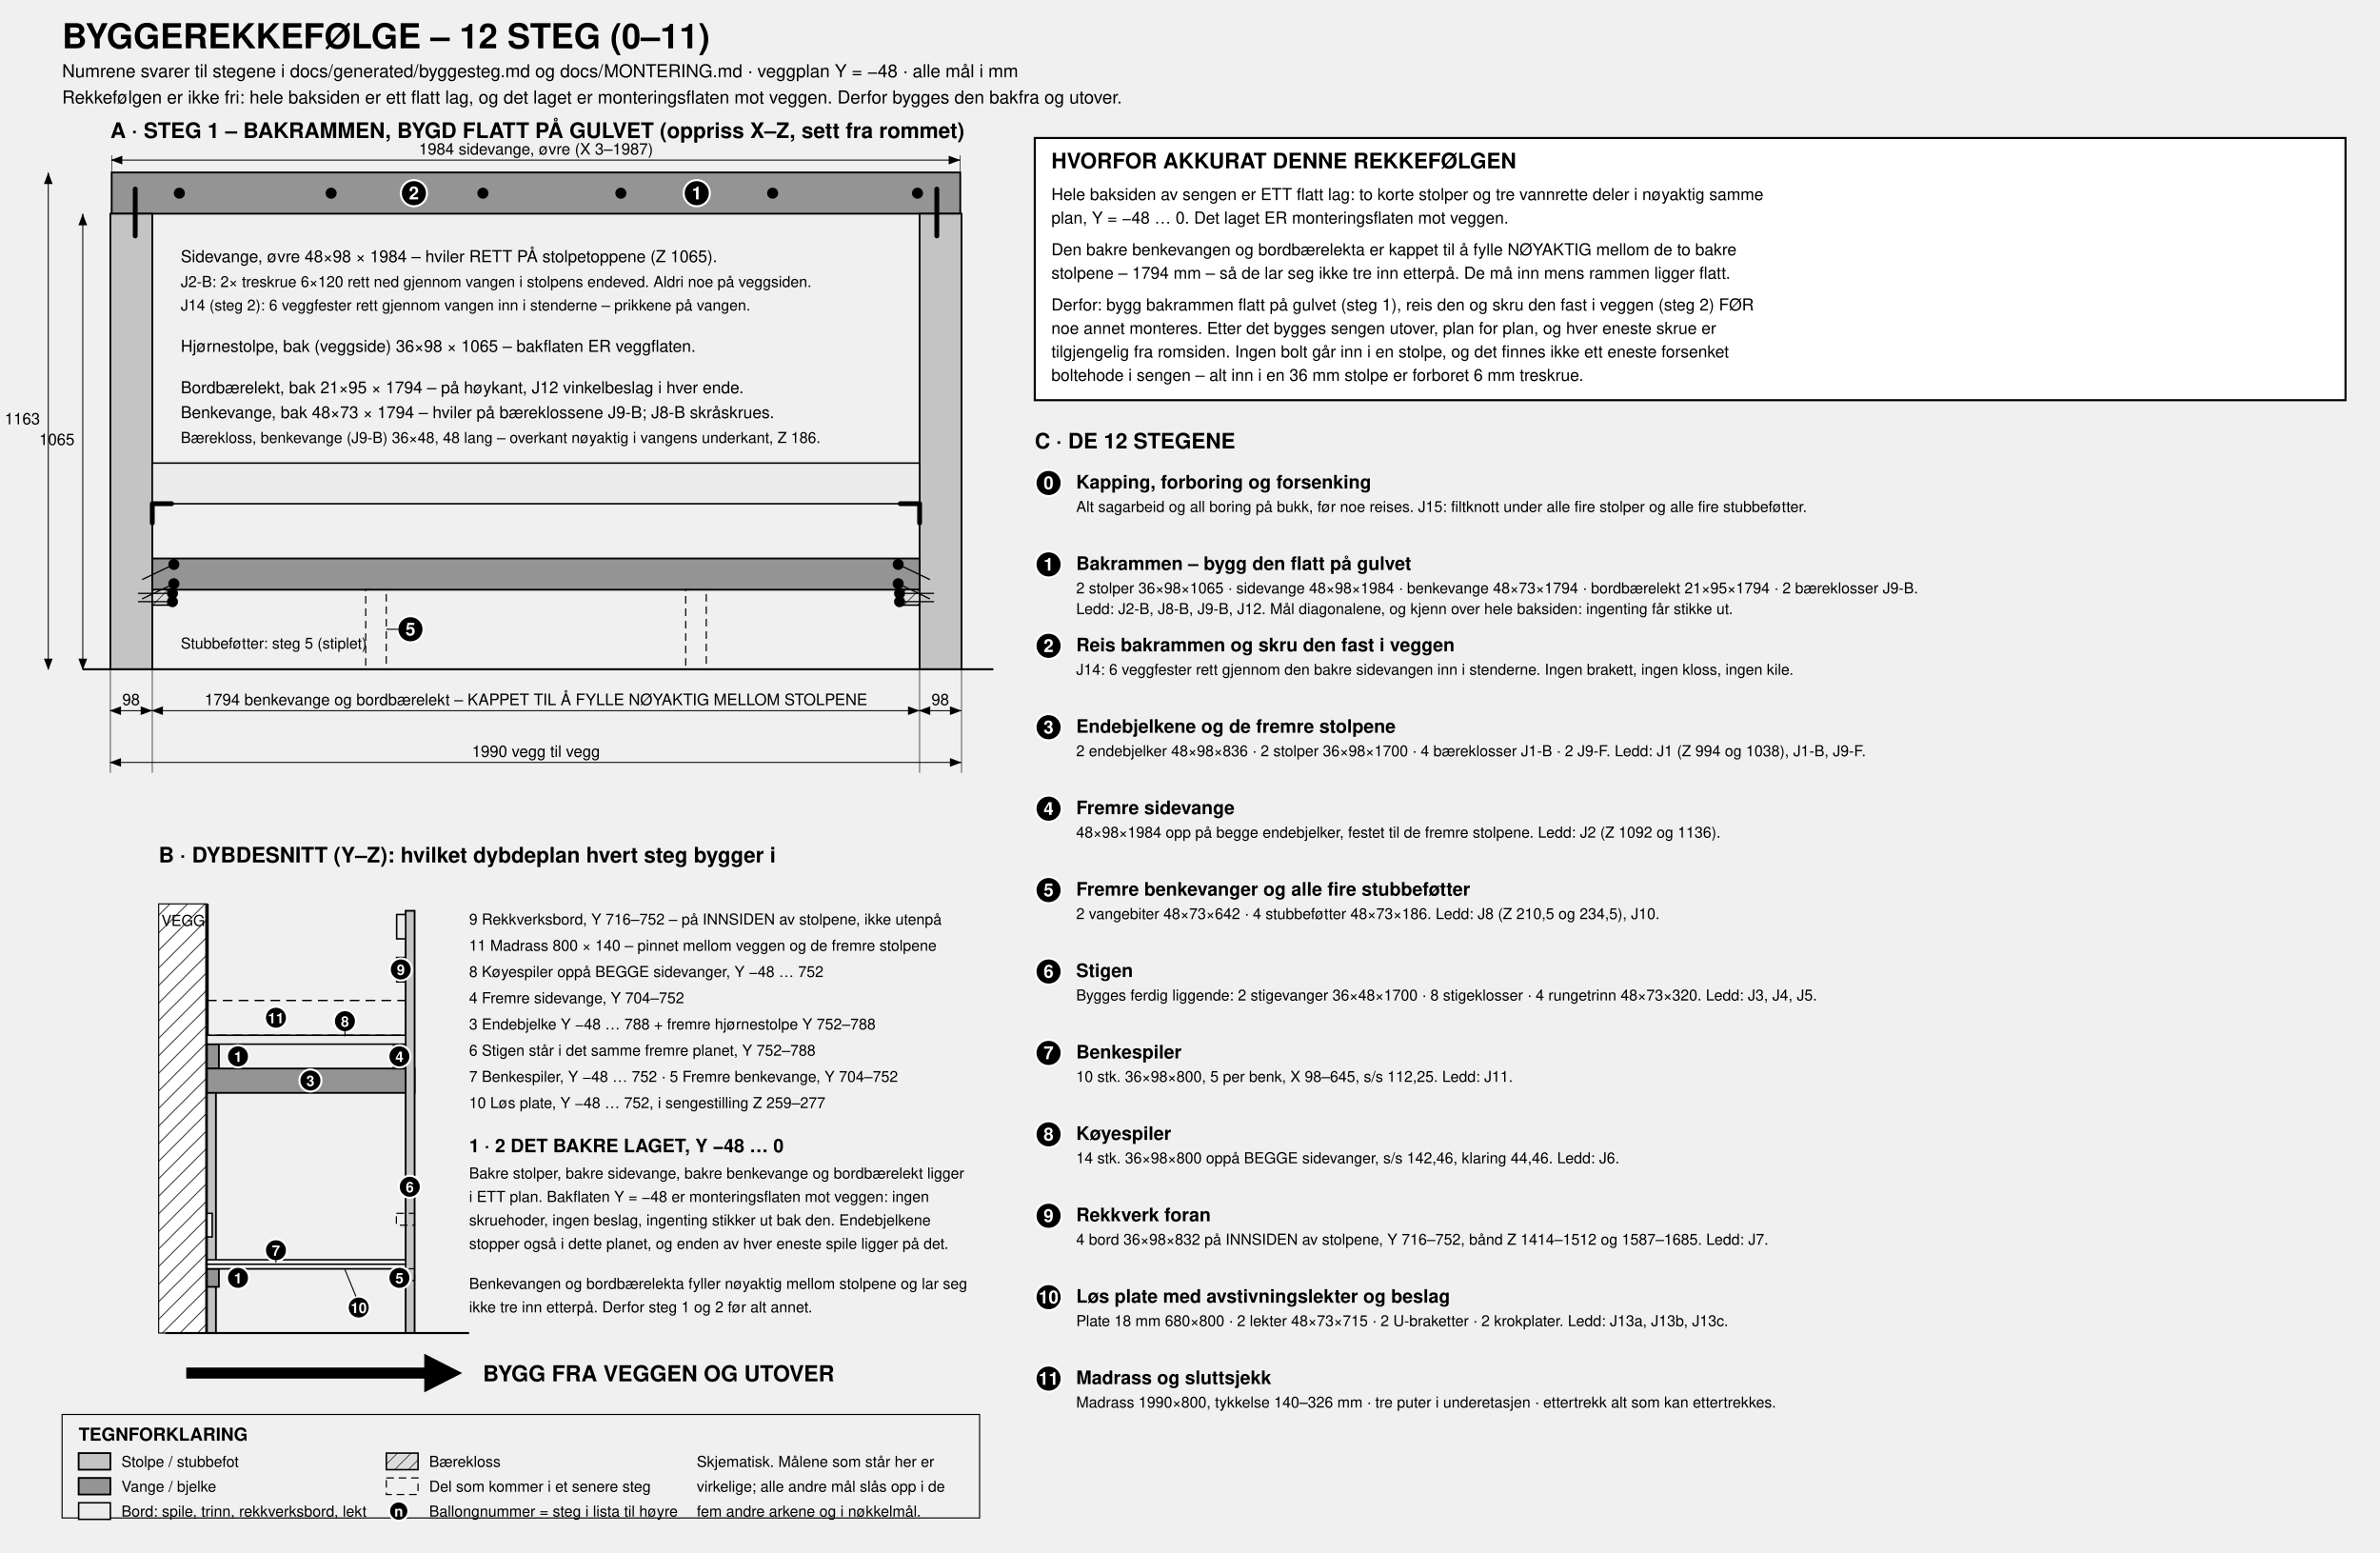
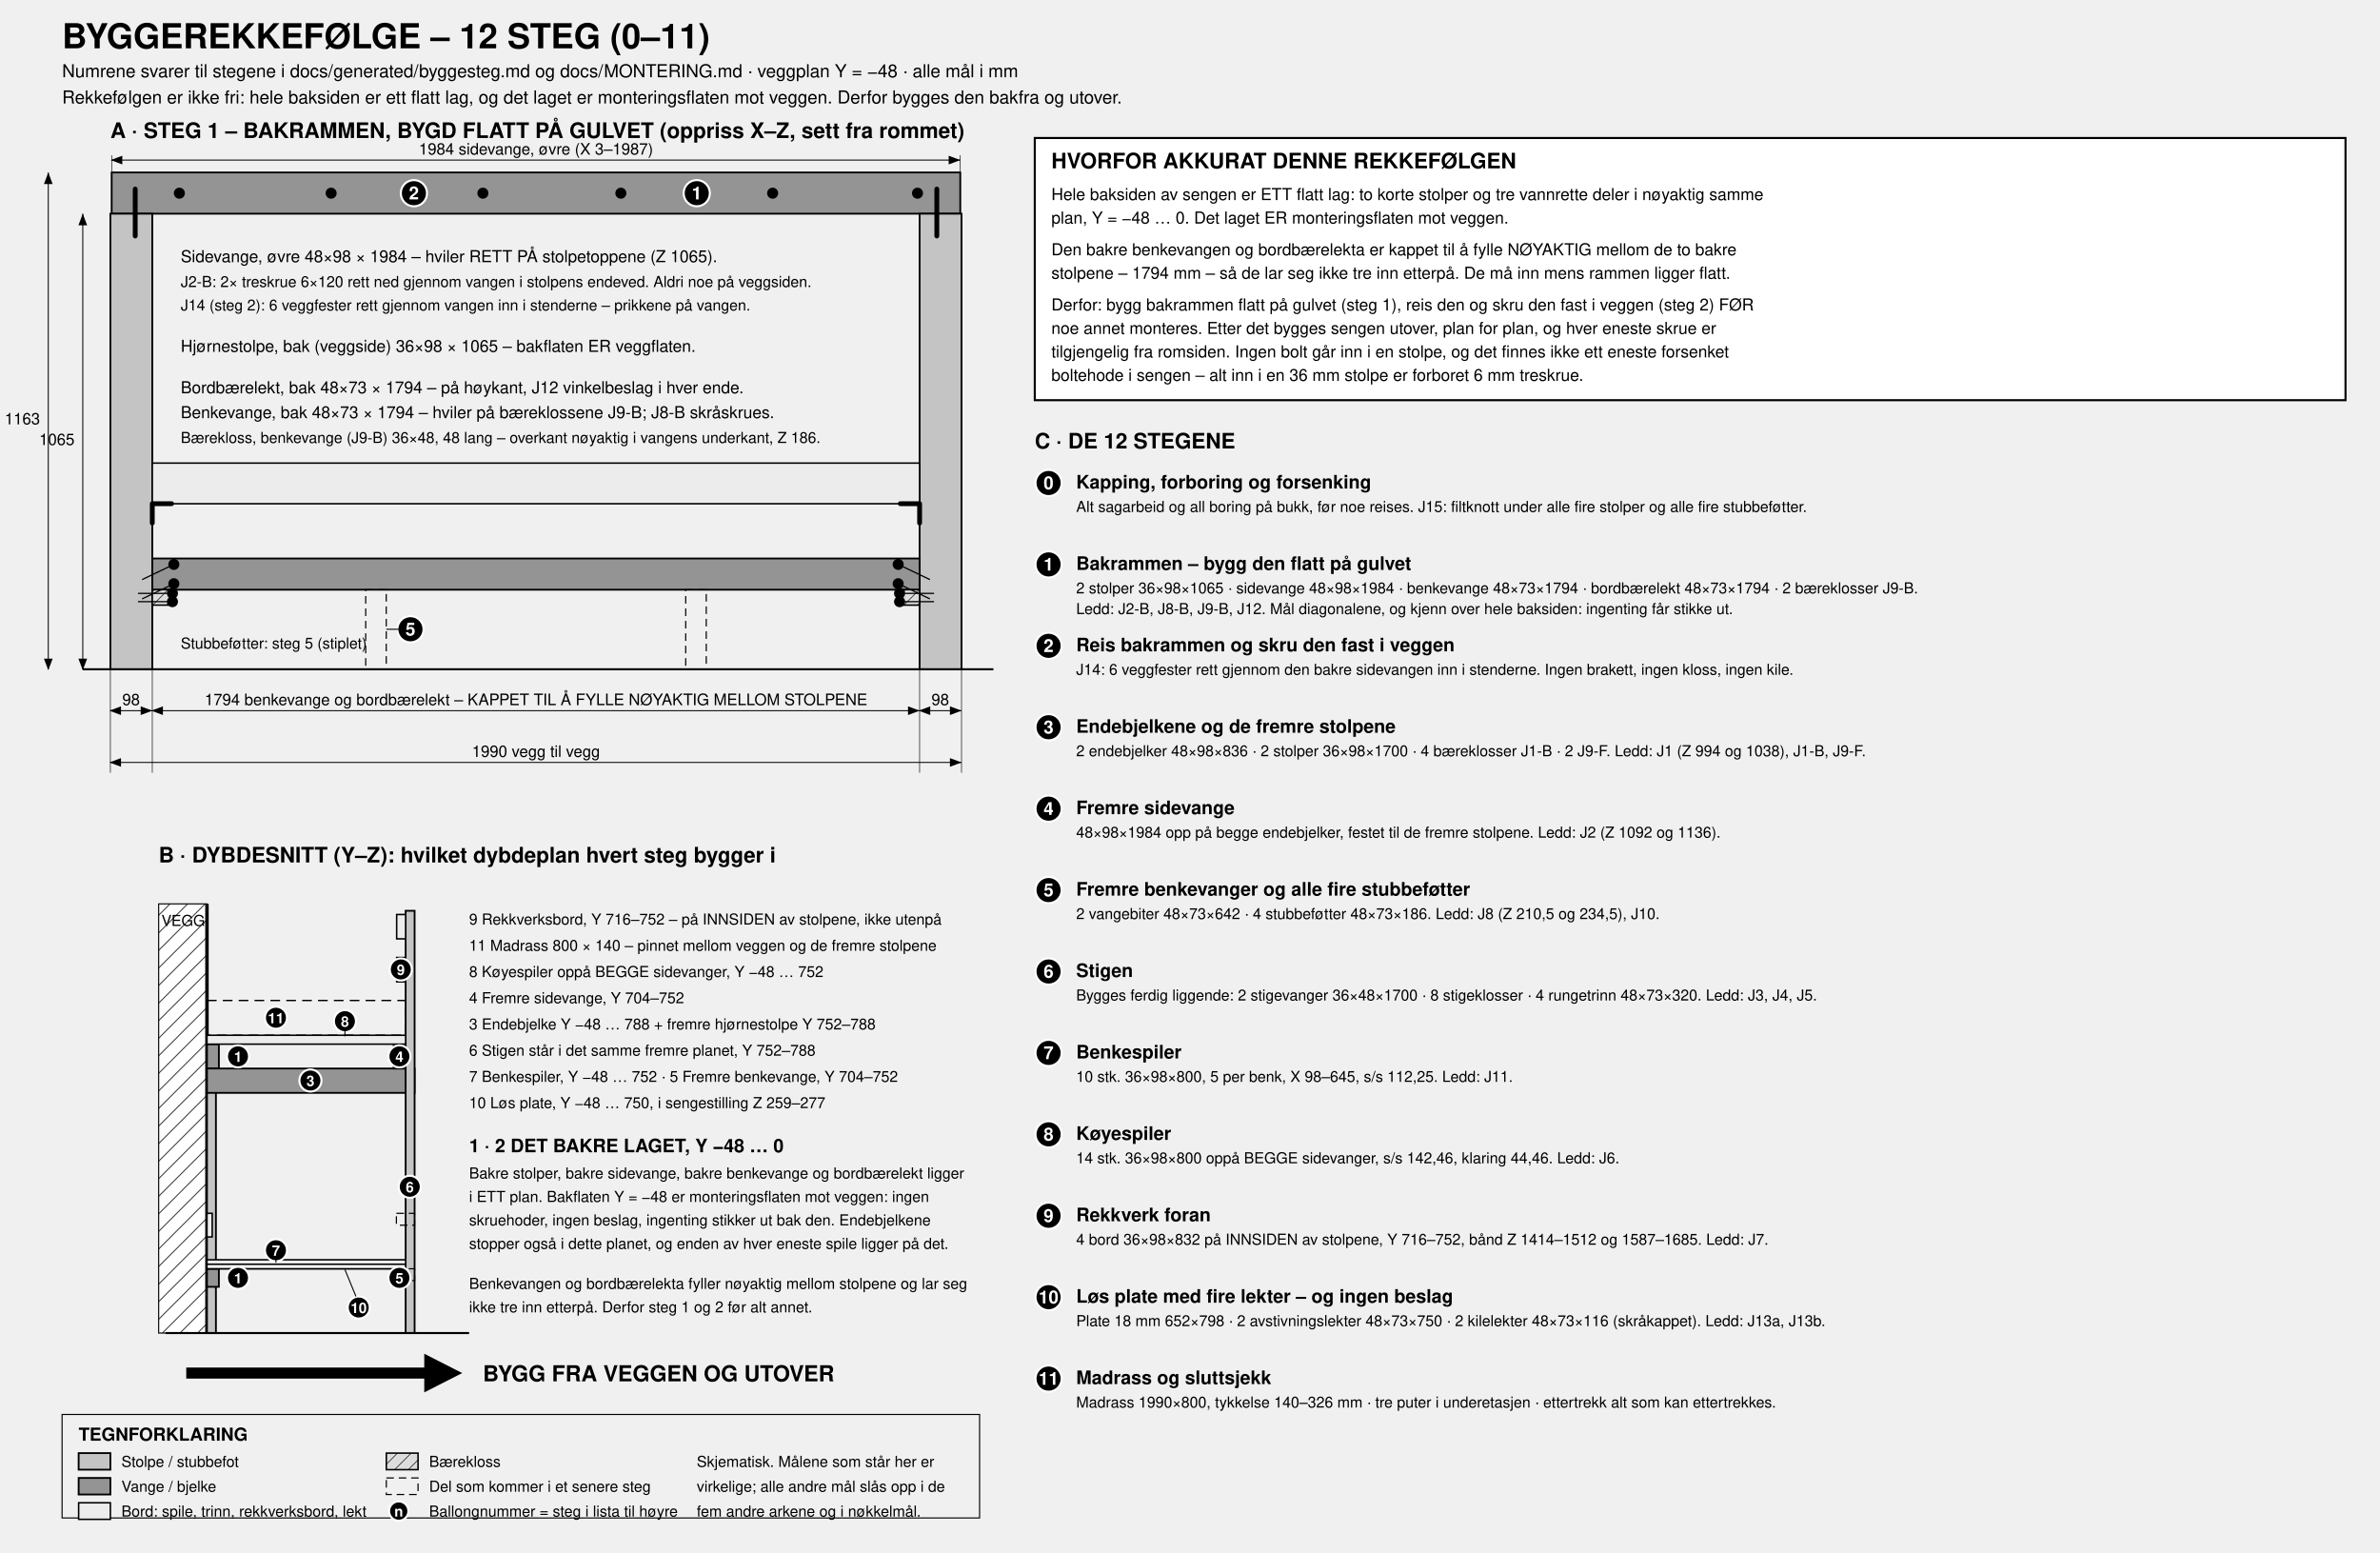
<svg xmlns="http://www.w3.org/2000/svg" viewBox="0 150 3450 2250" width="1600">
  <defs>
    <marker id="aE" markerWidth="13" markerHeight="10" refX="12" refY="4.5" orient="auto">
      <path d="M0,0 L12,4.5 L0,9 z" fill="#000" />
    </marker>
    <marker id="aS" markerWidth="13" markerHeight="10" refX="1" refY="4.5" orient="auto">
      <path d="M12,0 L0,4.5 L12,9 z" fill="#000" />
    </marker>
    <pattern id="wallh" width="18" height="18" patternUnits="userSpaceOnUse" patternTransform="rotate(45)">
      <rect width="18" height="18" fill="#fff" />
      <line x1="0" y1="0" x2="0" y2="18" stroke="#000" stroke-width="2" />
    </pattern>
    <pattern id="hatch" width="14" height="14" patternUnits="userSpaceOnUse" patternTransform="rotate(45)">
      <rect width="14" height="14" fill="#dcdcdc" />
      <line x1="0" y1="0" x2="0" y2="14" stroke="#000" stroke-width="1.7" />
    </pattern>
  </defs>
  <style>
    svg  { background:#fff; }
    text { font-family:Helvetica,Arial,sans-serif; fill:#000; font-size:24px; }
    .ttl { font-size:50px; font-weight:bold; }
    .sub { font-size:26px; }
    .pt  { font-size:31px; font-weight:bold; }
    .st  { font-size:27px; font-weight:bold; }
    .lbl { font-size:24px; }
    .sml { font-size:22px; }
    .dm  { font-size:23px; }
    .leg { font-size:26px; font-weight:bold; }
    .arrowlbl { font-size:32px; font-weight:bold; }
    .bal   { fill:#000; stroke:#fff; stroke-width:3; }
    .baln  { font-size:26px; font-weight:bold; fill:#fff; }
    .baln2 { font-size:21px; font-weight:bold; fill:#fff; }
    .pst { fill:#c4c4c4; stroke:#000; stroke-width:2.6; }
    .rai { fill:#949494; stroke:#000; stroke-width:2.6; }
    .brd { fill:#ececec; stroke:#000; stroke-width:2.2; }
    .blk { fill:url(#hatch); stroke:#000; stroke-width:2.2; }
    .pnl { fill:#fbfbfb; stroke:#000; stroke-width:2.2; }
    .gho { fill:none; stroke:#000; stroke-width:1.7; stroke-dasharray:11 7; }
    .mat { fill:none; stroke:#000; stroke-width:2; stroke-dasharray:14 9; }
    .wall{ fill:url(#wallh); stroke:#000; stroke-width:1.6; }
    .wallface { stroke:#000; stroke-width:5; }
    .dim { fill:none; stroke:#000; stroke-width:1.4; }
    .ext { fill:none; stroke:#000; stroke-width:0.9; }
    .ldr { fill:none; stroke:#000; stroke-width:1.5; }
    .grd { stroke:#000; stroke-width:3; }
    .scr { fill:#000; stroke:none; }
    .scrl{ fill:none; stroke:#000; stroke-width:1.8; }
    .stll{ fill:none; stroke:#000; stroke-width:7; stroke-linejoin:round; stroke-linecap:round; }
    .bigarrow { stroke:#000; stroke-width:16; }
    .legbox { fill:none; stroke:#000; stroke-width:1.6; }
    .notebox{ fill:#fff; stroke:#000; stroke-width:3; }
  </style>
  <text x="90" y="220" class="ttl">BYGGEREKKEFØLGE – 12 STEG (0–11)</text>
  <text x="90" y="262" class="sub">Numrene svarer til stegene i docs/generated/byggesteg.md og docs/MONTERING.md · veggplan Y = −48 · alle mål i mm</text>
  <text x="90" y="300" class="sub">Rekkefølgen er ikke fri: hele baksiden er ett flatt lag, og det laget er monteringsflaten mot veggen. Derfor bygges den bakfra og utover.</text>
  <text x="160" y="350" class="pt" text-anchor="start">A · STEG 1 – BAKRAMMEN, BYGD FLATT PÅ GULVET (oppriss X–Z, sett fra rommet)</text>
  <line x1="161.86" y1="399" x2="161.86" y2="375" class="ext" />
  <line x1="1392" y1="399" x2="1392" y2="375" class="ext" />
  <line x1="161.86" y1="382" x2="1392" y2="382" class="dim" marker-start="url(#aS)" marker-end="url(#aE)" />
  <text x="777" y="374" class="dm" text-anchor="middle">1984  sidevange, øvre (X 3–1987)</text>
  <rect x="161.86" y="399.94" width="1230.14" height="59.76" class="rai" />
  <rect x="160" y="459.7" width="60.76" height="660.3" class="pst" />
  <rect x="1333.04" y="459.7" width="60.76" height="660.3" class="pst" />
  <rect x="220.76" y="821.16" width="1112.28" height="58.9" class="brd" />
  <rect x="220.76" y="959.42" width="1112.28" height="45.26" class="rai" />
  <rect x="220.76" y="1004.68" width="29.76" height="22.32" class="blk" />
  <rect x="1303.28" y="1004.68" width="29.76" height="22.32" class="blk" />
  <rect x="530.14" y="1004.68" width="29.76" height="115.32" class="gho" />
  <rect x="994" y="1004.68" width="29.76" height="115.32" class="gho" />
  <line x1="120" y1="1120" x2="1440" y2="1120" class="grd" />
  <line x1="196" y1="492" x2="196" y2="424" class="stll" />
  <line x1="1358" y1="492" x2="1358" y2="424" class="stll" />
  <circle cx="260" cy="430" r="8" class="scr" />
  <circle cx="480" cy="430" r="8" class="scr" />
  <circle cx="700" cy="430" r="8" class="scr" />
  <circle cx="900" cy="430" r="8" class="scr" />
  <circle cx="1120" cy="430" r="8" class="scr" />
  <circle cx="1330" cy="430" r="8" class="scr" />
  <line x1="252" y1="968" x2="206" y2="990" class="scrl" />
  <circle cx="252" cy="968" r="8" class="scr" />
  <line x1="252" y1="996" x2="206" y2="1018" class="scrl" />
  <circle cx="252" cy="996" r="8" class="scr" />
  <line x1="1302" y1="968" x2="1348" y2="990" class="scrl" />
  <circle cx="1302" cy="968" r="8" class="scr" />
  <line x1="1302" y1="996" x2="1348" y2="1018" class="scrl" />
  <circle cx="1302" cy="996" r="8" class="scr" />
  <line x1="250" y1="1010" x2="200" y2="1010" class="scrl" />
  <circle cx="250" cy="1010" r="8" class="scr" />
  <line x1="250" y1="1022" x2="200" y2="1022" class="scrl" />
  <circle cx="250" cy="1022" r="8" class="scr" />
  <line x1="1304" y1="1010" x2="1354" y2="1010" class="scrl" />
  <circle cx="1304" cy="1010" r="8" class="scr" />
  <line x1="1304" y1="1022" x2="1354" y2="1022" class="scrl" />
  <circle cx="1304" cy="1022" r="8" class="scr" />
  <polyline points="248.76,880 220.76,880 220.76,908" class="stll" />
  <polyline points="1305.04,880 1333.04,880 1333.04,908" class="stll" />
  <circle cx="600" cy="430" r="19" class="bal" />
  <text x="600" y="439" class="baln" text-anchor="middle">2</text>
  <circle cx="1010" cy="430" r="19" class="bal" />
  <text x="1010" y="439" class="baln" text-anchor="middle">1</text>
  <circle cx="595" cy="1062" r="19" class="bal" />
  <text x="595" y="1071" class="baln" text-anchor="middle">5</text>
  <line x1="578" y1="1062" x2="560" y2="1062" class="ldr" />
  <text x="262" y="530" class="lbl" text-anchor="start">Sidevange, øvre 48×98 × 1984 – hviler RETT PÅ stolpetoppene (Z 1065).</text>
  <text x="262" y="566" class="sml" text-anchor="start">J2-B: 2× treskrue 6×120 rett ned gjennom vangen i stolpens endeved. Aldri noe på veggsiden.</text>
  <text x="262" y="600" class="sml" text-anchor="start">J14 (steg 2): 6 veggfester rett gjennom vangen inn i stenderne – prikkene på vangen.</text>
  <text x="262" y="660" class="lbl" text-anchor="start">Hjørnestolpe, bak (veggside) 36×98 × 1065 – bakflaten ER veggflaten.</text>
-   <text x="262" y="720" class="lbl" text-anchor="start">Bordbærelekt, bak 21×95 × 1794 – på høykant, J12 vinkelbeslag i hver ende.</text>
+   <text x="262" y="720" class="lbl" text-anchor="start">Bordbærelekt, bak 48×73 × 1794 – på høykant, J12 vinkelbeslag i hver ende.</text>
  <text x="262" y="756" class="lbl" text-anchor="start">Benkevange, bak 48×73 × 1794 – hviler på bæreklossene J9-B; J8-B skråskrues.</text>
  <text x="262" y="792" class="sml" text-anchor="start">Bærekloss, benkevange (J9-B) 36×48, 48 lang – overkant nøyaktig i vangens underkant, Z 186.</text>
  <text x="262" y="1090" class="sml" text-anchor="start">Stubbeføtter: steg 5 (stiplet)</text>
  <line x1="160" y1="1120" x2="160" y2="1270" class="ext" />
  <line x1="220.76" y1="1120" x2="220.76" y2="1270" class="ext" />
  <line x1="1333.04" y1="1120" x2="1333.04" y2="1270" class="ext" />
  <line x1="1393.8" y1="1120" x2="1393.8" y2="1270" class="ext" />
  <line x1="160" y1="1180" x2="220.76" y2="1180" class="dim" marker-start="url(#aS)" marker-end="url(#aE)" />
  <text x="190" y="1172" class="dm" text-anchor="middle">98</text>
  <line x1="220.76" y1="1180" x2="1333.04" y2="1180" class="dim" marker-start="url(#aS)" marker-end="url(#aE)" />
  <text x="777" y="1172" class="dm" text-anchor="middle">1794  benkevange og bordbærelekt – KAPPET TIL Å FYLLE NØYAKTIG MELLOM STOLPENE</text>
  <line x1="1333.04" y1="1180" x2="1393.8" y2="1180" class="dim" marker-start="url(#aS)" marker-end="url(#aE)" />
  <text x="1363" y="1172" class="dm" text-anchor="middle">98</text>
  <line x1="160" y1="1255" x2="1393.8" y2="1255" class="dim" marker-start="url(#aS)" marker-end="url(#aE)" />
  <text x="777" y="1247" class="dm" text-anchor="middle">1990  vegg til vegg</text>
  <line x1="120" y1="1120" x2="120" y2="459.7" class="dim" marker-start="url(#aS)" marker-end="url(#aE)" />
  <text x="108" y="795" class="dm" text-anchor="end">1065</text>
  <line x1="70" y1="1120" x2="70" y2="399.94" class="dim" marker-start="url(#aS)" marker-end="url(#aE)" />
  <text x="58" y="765" class="dm" text-anchor="end">1163</text>
  <text x="230" y="1400" class="pt" text-anchor="start">B · DYBDESNITT (Y–Z): hvilket dybdeplan hvert steg bygger i</text>
  <rect x="230" y="1460" width="70" height="622" class="wall" />
  <line x1="300" y1="1460" x2="300" y2="2082" class="wallface" />
  <text x="234" y="1492" class="sml" text-anchor="start">VEGG</text>
  <rect x="300" y="1698.6" width="13" height="383.4" class="pst" />
  <rect x="300" y="1663.3" width="17.3" height="35.3" class="rai" />
  <rect x="300" y="1988.8" width="17.3" height="26.2" class="rai" />
  <rect x="300" y="1908.5" width="7.6" height="34.2" class="brd" />
  <rect x="300" y="1698.6" width="301" height="35.3" class="rai" />
  <rect x="588" y="1470" width="13" height="612" class="pst" />
  <rect x="570.7" y="1663.3" width="17.3" height="35.3" class="rai" />
  <rect x="570.7" y="1988.8" width="17.3" height="26.2" class="rai" />
  <rect x="574.6" y="1988.8" width="26.4" height="17.2" class="gho" />
  <rect x="574.6" y="1908.5" width="26.4" height="17.2" class="gho" />
  <rect x="300" y="1975.8" width="288" height="13" class="brd" />
  <rect x="300" y="1650.4" width="288" height="12.9" class="brd" />
  <rect x="300" y="1600" width="288" height="50.4" class="mat" />
  <rect x="575" y="1537.7" width="13" height="35.3" class="brd" />
  <rect x="575" y="1475.4" width="13" height="35.3" class="brd" />
  <rect x="300" y="1982.3" width="288" height="6.5" class="pnl" />
  <line x1="240" y1="2082" x2="680" y2="2082" class="grd" />
  <circle cx="345" cy="1681" r="16" class="bal" />
  <text x="345" y="1689" class="baln2" text-anchor="middle">1</text>
  <circle cx="345" cy="2002" r="16" class="bal" />
  <text x="345" y="2010" class="baln2" text-anchor="middle">1</text>
  <circle cx="450" cy="1716" r="16" class="bal" />
  <text x="450" y="1724" class="baln2" text-anchor="middle">3</text>
  <circle cx="579" cy="1681" r="16" class="bal" />
  <text x="579" y="1689" class="baln2" text-anchor="middle">4</text>
  <circle cx="579" cy="2002" r="16" class="bal" />
  <text x="579" y="2010" class="baln2" text-anchor="middle">5</text>
  <circle cx="594" cy="1870" r="16" class="bal" />
  <text x="594" y="1878" class="baln2" text-anchor="middle">6</text>
  <circle cx="400" cy="1962" r="16" class="bal" />
  <text x="400" y="1970" class="baln2" text-anchor="middle">7</text>
  <line x1="400" y1="1972" x2="400" y2="1980" class="ldr" />
  <circle cx="500" cy="1630" r="16" class="bal" />
  <text x="500" y="1638" class="baln2" text-anchor="middle">8</text>
  <line x1="500" y1="1640" x2="500" y2="1652" class="ldr" />
  <circle cx="581" cy="1555" r="16" class="bal" />
  <text x="581" y="1563" class="baln2" text-anchor="middle">9</text>
  <circle cx="520" cy="2045" r="16" class="bal" />
  <text x="520" y="2053" class="baln2" text-anchor="middle">10</text>
  <line x1="516" y1="2029" x2="500" y2="1990" class="ldr" />
  <circle cx="400" cy="1625" r="16" class="bal" />
  <text x="400" y="1633" class="baln2" text-anchor="middle">11</text>
  <text x="680" y="1490" class="sml" text-anchor="start">9   Rekkverksbord, Y 716–752 – på INNSIDEN av stolpene, ikke utenpå</text>
  <text x="680" y="1528" class="sml" text-anchor="start">11  Madrass 800 × 140 – pinnet mellom veggen og de fremre stolpene</text>
  <text x="680" y="1566" class="sml" text-anchor="start">8   Køyespiler oppå BEGGE sidevanger, Y −48 … 752</text>
  <text x="680" y="1604" class="sml" text-anchor="start">4   Fremre sidevange, Y 704–752</text>
  <text x="680" y="1642" class="sml" text-anchor="start">3   Endebjelke Y −48 … 788 + fremre hjørnestolpe Y 752–788</text>
  <text x="680" y="1680" class="sml" text-anchor="start">6   Stigen står i det samme fremre planet, Y 752–788</text>
  <text x="680" y="1718" class="sml" text-anchor="start">7   Benkespiler, Y −48 … 752 · 5 Fremre benkevange, Y 704–752</text>
-   <text x="680" y="1756" class="sml" text-anchor="start">10  Løs plate, Y −48 … 752, i sengestilling Z 259–277</text>
+   <text x="680" y="1756" class="sml" text-anchor="start">10  Løs plate, Y −48 … 750, i sengestilling Z 259–277</text>
  <text x="680" y="1820" class="st" text-anchor="start">1 · 2   DET BAKRE LAGET, Y −48 … 0</text>
  <text x="680" y="1858" class="sml" text-anchor="start">Bakre stolper, bakre sidevange, bakre benkevange og bordbærelekt ligger</text>
  <text x="680" y="1892" class="sml" text-anchor="start">i ETT plan. Bakflaten Y = −48 er monteringsflaten mot veggen: ingen</text>
  <text x="680" y="1926" class="sml" text-anchor="start">skruehoder, ingen beslag, ingenting stikker ut bak den. Endebjelkene</text>
  <text x="680" y="1960" class="sml" text-anchor="start">stopper også i dette planet, og enden av hver eneste spile ligger på det.</text>
  <text x="680" y="2018" class="sml" text-anchor="start">Benkevangen og bordbærelekta fyller nøyaktig mellom stolpene og lar seg</text>
  <text x="680" y="2052" class="sml" text-anchor="start">ikke tre inn etterpå. Derfor steg 1 og 2 før alt annet.</text>
  <line x1="270" y1="2140" x2="620" y2="2140" class="bigarrow" />
  <polygon points="670,2140 615,2112 615,2168" class="scr" />
  <text x="700" y="2152" class="arrowlbl" text-anchor="start">BYGG FRA VEGGEN OG UTOVER</text>
  <rect x="1500" y="350" width="1900" height="380" class="notebox" />
  <text x="1524" y="394" class="pt" text-anchor="start">HVORFOR AKKURAT DENNE REKKEFØLGEN</text>
  <text x="1524" y="440" class="lbl" text-anchor="start">Hele baksiden av sengen er ETT flatt lag: to korte stolper og tre vannrette deler i nøyaktig samme</text>
  <text x="1524" y="474" class="lbl" text-anchor="start">plan, Y = −48 … 0. Det laget ER monteringsflaten mot veggen.</text>
  <text x="1524" y="520" class="lbl" text-anchor="start">Den bakre benkevangen og bordbærelekta er kappet til å fylle NØYAKTIG mellom de to bakre</text>
  <text x="1524" y="554" class="lbl" text-anchor="start">stolpene – 1794 mm – så de lar seg ikke tre inn etterpå. De må inn mens rammen ligger flatt.</text>
  <text x="1524" y="600" class="lbl" text-anchor="start">Derfor: bygg bakrammen flatt på gulvet (steg 1), reis den og skru den fast i veggen (steg 2) FØR</text>
  <text x="1524" y="634" class="lbl" text-anchor="start">noe annet monteres. Etter det bygges sengen utover, plan for plan, og hver eneste skrue er</text>
  <text x="1524" y="668" class="lbl" text-anchor="start">tilgjengelig fra romsiden. Ingen bolt går inn i en stolpe, og det finnes ikke ett eneste forsenket</text>
  <text x="1524" y="702" class="lbl" text-anchor="start">boltehode i sengen – alt inn i en 36 mm stolpe er forboret 6 mm treskrue.</text>
  <text x="1500" y="800" class="pt" text-anchor="start">C · DE 12 STEGENE</text>
  <circle cx="1520" cy="850" r="19" class="bal" />
  <text x="1520" y="859" class="baln" text-anchor="middle">0</text>
  <text x="1560" y="858" class="st" text-anchor="start">Kapping, forboring og forsenking</text>
  <text x="1560" y="892" class="sml" text-anchor="start">Alt sagarbeid og all boring på bukk, før noe reises. J15: filtknott under alle fire stolper og alle fire stubbeføtter.</text>
  <circle cx="1520" cy="968" r="19" class="bal" />
  <text x="1520" y="977" class="baln" text-anchor="middle">1</text>
  <text x="1560" y="976" class="st" text-anchor="start">Bakrammen – bygg den flatt på gulvet</text>
-   <text x="1560" y="1010" class="sml" text-anchor="start">2 stolper 36×98×1065 · sidevange 48×98×1984 · benkevange 48×73×1794 · bordbærelekt 21×95×1794 · 2 bæreklosser J9-B.</text>
+   <text x="1560" y="1010" class="sml" text-anchor="start">2 stolper 36×98×1065 · sidevange 48×98×1984 · benkevange 48×73×1794 · bordbærelekt 48×73×1794 · 2 bæreklosser J9-B.</text>
  <text x="1560" y="1040" class="sml" text-anchor="start">Ledd: J2-B, J8-B, J9-B, J12.  Mål diagonalene, og kjenn over hele baksiden: ingenting får stikke ut.</text>
  <circle cx="1520" cy="1086" r="19" class="bal" />
  <text x="1520" y="1095" class="baln" text-anchor="middle">2</text>
  <text x="1560" y="1094" class="st" text-anchor="start">Reis bakrammen og skru den fast i veggen</text>
  <text x="1560" y="1128" class="sml" text-anchor="start">J14: 6 veggfester rett gjennom den bakre sidevangen inn i stenderne. Ingen brakett, ingen kloss, ingen kile.</text>
  <circle cx="1520" cy="1204" r="19" class="bal" />
  <text x="1520" y="1213" class="baln" text-anchor="middle">3</text>
  <text x="1560" y="1212" class="st" text-anchor="start">Endebjelkene og de fremre stolpene</text>
  <text x="1560" y="1246" class="sml" text-anchor="start">2 endebjelker 48×98×836 · 2 stolper 36×98×1700 · 4 bæreklosser J1-B · 2 J9-F.  Ledd: J1 (Z 994 og 1038), J1-B, J9-F.</text>
  <circle cx="1520" cy="1322" r="19" class="bal" />
  <text x="1520" y="1331" class="baln" text-anchor="middle">4</text>
  <text x="1560" y="1330" class="st" text-anchor="start">Fremre sidevange</text>
  <text x="1560" y="1364" class="sml" text-anchor="start">48×98×1984 opp på begge endebjelker, festet til de fremre stolpene.  Ledd: J2 (Z 1092 og 1136).</text>
  <circle cx="1520" cy="1440" r="19" class="bal" />
  <text x="1520" y="1449" class="baln" text-anchor="middle">5</text>
  <text x="1560" y="1448" class="st" text-anchor="start">Fremre benkevanger og alle fire stubbeføtter</text>
  <text x="1560" y="1482" class="sml" text-anchor="start">2 vangebiter 48×73×642 · 4 stubbeføtter 48×73×186.  Ledd: J8 (Z 210,5 og 234,5), J10.</text>
  <circle cx="1520" cy="1558" r="19" class="bal" />
  <text x="1520" y="1567" class="baln" text-anchor="middle">6</text>
  <text x="1560" y="1566" class="st" text-anchor="start">Stigen</text>
  <text x="1560" y="1600" class="sml" text-anchor="start">Bygges ferdig liggende: 2 stigevanger 36×48×1700 · 8 stigeklosser · 4 rungetrinn 48×73×320.  Ledd: J3, J4, J5.</text>
  <circle cx="1520" cy="1676" r="19" class="bal" />
  <text x="1520" y="1685" class="baln" text-anchor="middle">7</text>
  <text x="1560" y="1684" class="st" text-anchor="start">Benkespiler</text>
  <text x="1560" y="1718" class="sml" text-anchor="start">10 stk. 36×98×800, 5 per benk, X 98–645, s/s 112,25.  Ledd: J11.</text>
  <circle cx="1520" cy="1794" r="19" class="bal" />
  <text x="1520" y="1803" class="baln" text-anchor="middle">8</text>
  <text x="1560" y="1802" class="st" text-anchor="start">Køyespiler</text>
  <text x="1560" y="1836" class="sml" text-anchor="start">14 stk. 36×98×800 oppå BEGGE sidevanger, s/s 142,46, klaring 44,46.  Ledd: J6.</text>
  <circle cx="1520" cy="1912" r="19" class="bal" />
  <text x="1520" y="1921" class="baln" text-anchor="middle">9</text>
  <text x="1560" y="1920" class="st" text-anchor="start">Rekkverk foran</text>
  <text x="1560" y="1954" class="sml" text-anchor="start">4 bord 36×98×832 på INNSIDEN av stolpene, Y 716–752, bånd Z 1414–1512 og 1587–1685.  Ledd: J7.</text>
  <circle cx="1520" cy="2030" r="19" class="bal" />
  <text x="1520" y="2039" class="baln" text-anchor="middle">10</text>
-   <text x="1560" y="2038" class="st" text-anchor="start">Løs plate med avstivningslekter og beslag</text>
-   <text x="1560" y="2072" class="sml" text-anchor="start">Plate 18 mm 680×800 · 2 lekter 48×73×715 · 2 U-braketter · 2 krokplater.  Ledd: J13a, J13b, J13c.</text>
+   <text x="1560" y="2038" class="st" text-anchor="start">Løs plate med fire lekter – og ingen beslag</text>
+   <text x="1560" y="2072" class="sml" text-anchor="start">Plate 18 mm 652×798 · 2 avstivningslekter 48×73×750 · 2 kilelekter 48×73×116 (skråkappet).  Ledd: J13a, J13b.</text>
  <circle cx="1520" cy="2148" r="19" class="bal" />
  <text x="1520" y="2157" class="baln" text-anchor="middle">11</text>
  <text x="1560" y="2156" class="st" text-anchor="start">Madrass og sluttsjekk</text>
  <text x="1560" y="2190" class="sml" text-anchor="start">Madrass 1990×800, tykkelse 140–326 mm · tre puter i underetasjen · ettertrekk alt som kan ettertrekkes.</text>
  <rect x="90" y="2200" width="1330" height="150" class="legbox" />
  <text x="114" y="2238" class="leg" text-anchor="start">TEGNFORKLARING</text>
  <rect x="114" y="2256" width="46" height="24" class="pst" />
  <text x="176" y="2276" class="sml" text-anchor="start">Stolpe / stubbefot</text>
  <rect x="114" y="2292" width="46" height="24" class="rai" />
  <text x="176" y="2312" class="sml" text-anchor="start">Vange / bjelke</text>
  <rect x="114" y="2328" width="46" height="24" class="brd" />
  <text x="176" y="2348" class="sml" text-anchor="start">Bord: spile, trinn, rekkverksbord, lekt</text>
  <rect x="560" y="2256" width="46" height="24" class="blk" />
  <text x="622" y="2276" class="sml" text-anchor="start">Bærekloss</text>
  <rect x="560" y="2292" width="46" height="24" class="gho" />
  <text x="622" y="2312" class="sml" text-anchor="start">Del som kommer i et senere steg</text>
  <circle cx="578" cy="2340" r="14" class="bal" />
  <text x="578" y="2348" class="baln2" text-anchor="middle">n</text>
  <text x="622" y="2348" class="sml" text-anchor="start">Ballongnummer = steg i lista til høyre</text>
  <text x="1010" y="2276" class="sml" text-anchor="start">Skjematisk. Målene som står her er</text>
  <text x="1010" y="2312" class="sml" text-anchor="start">virkelige; alle andre mål slås opp i de</text>
  <text x="1010" y="2348" class="sml" text-anchor="start">fem andre arkene og i nøkkelmål.</text>
</svg>
